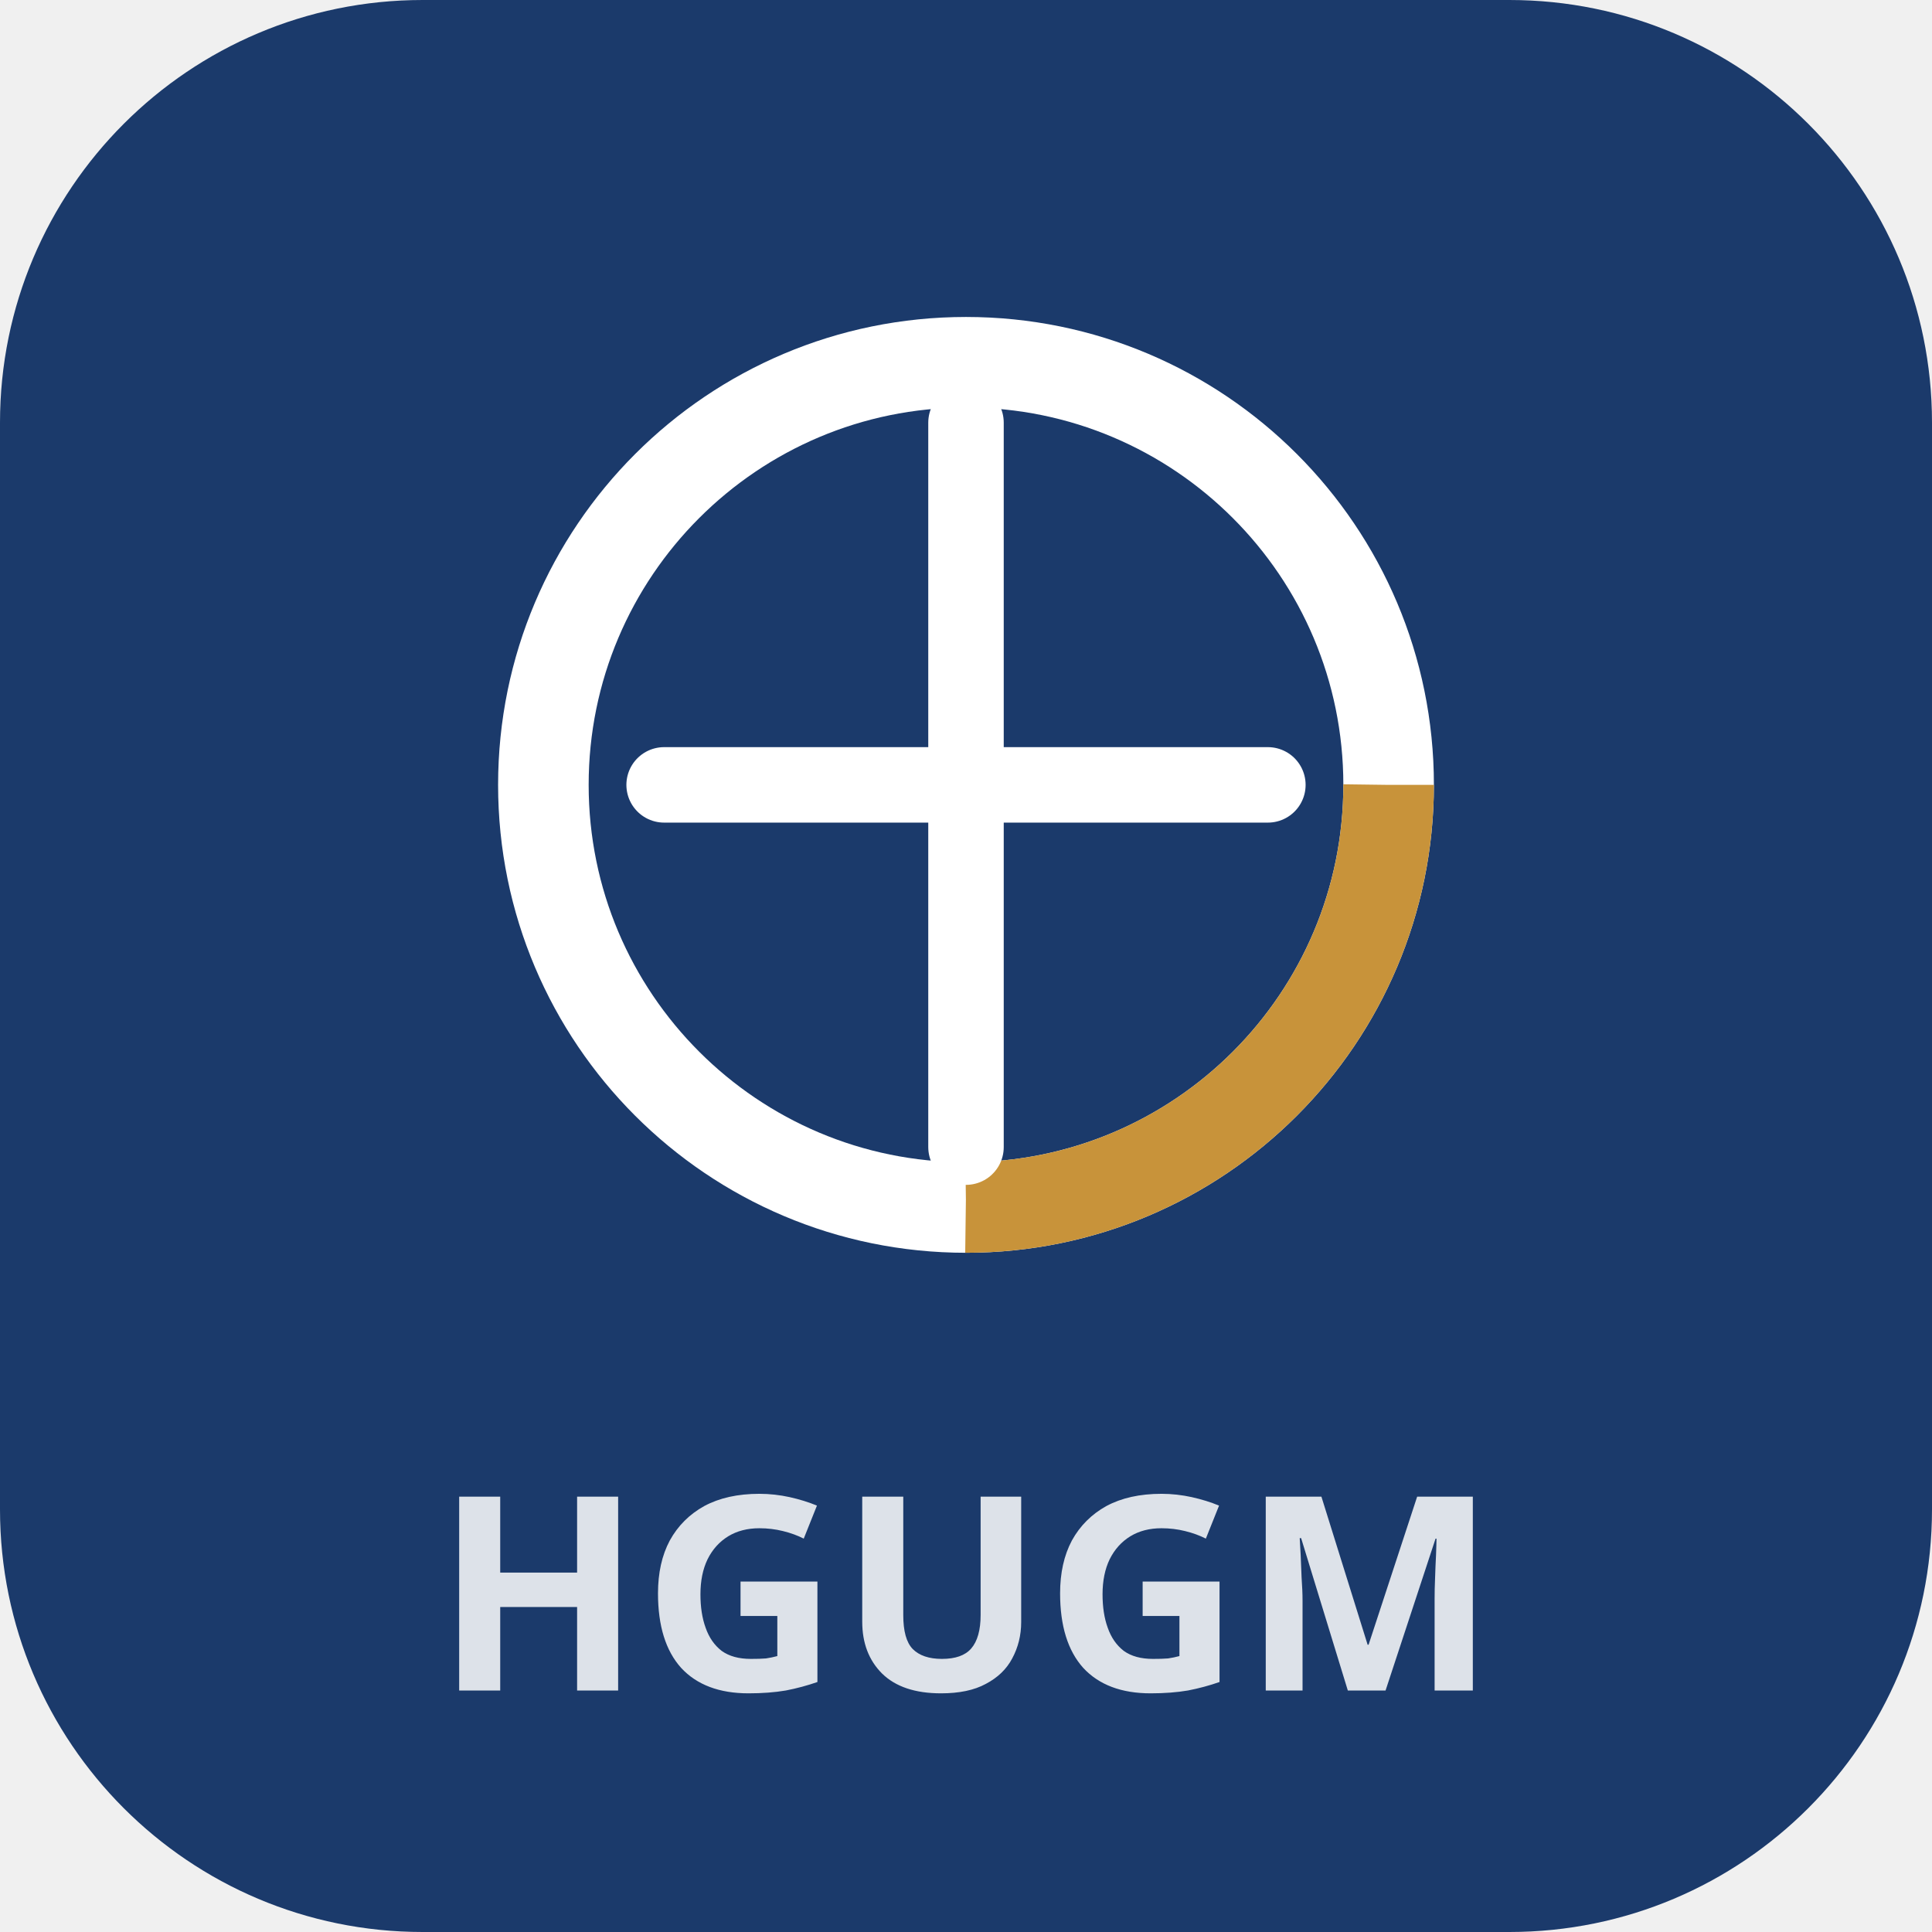
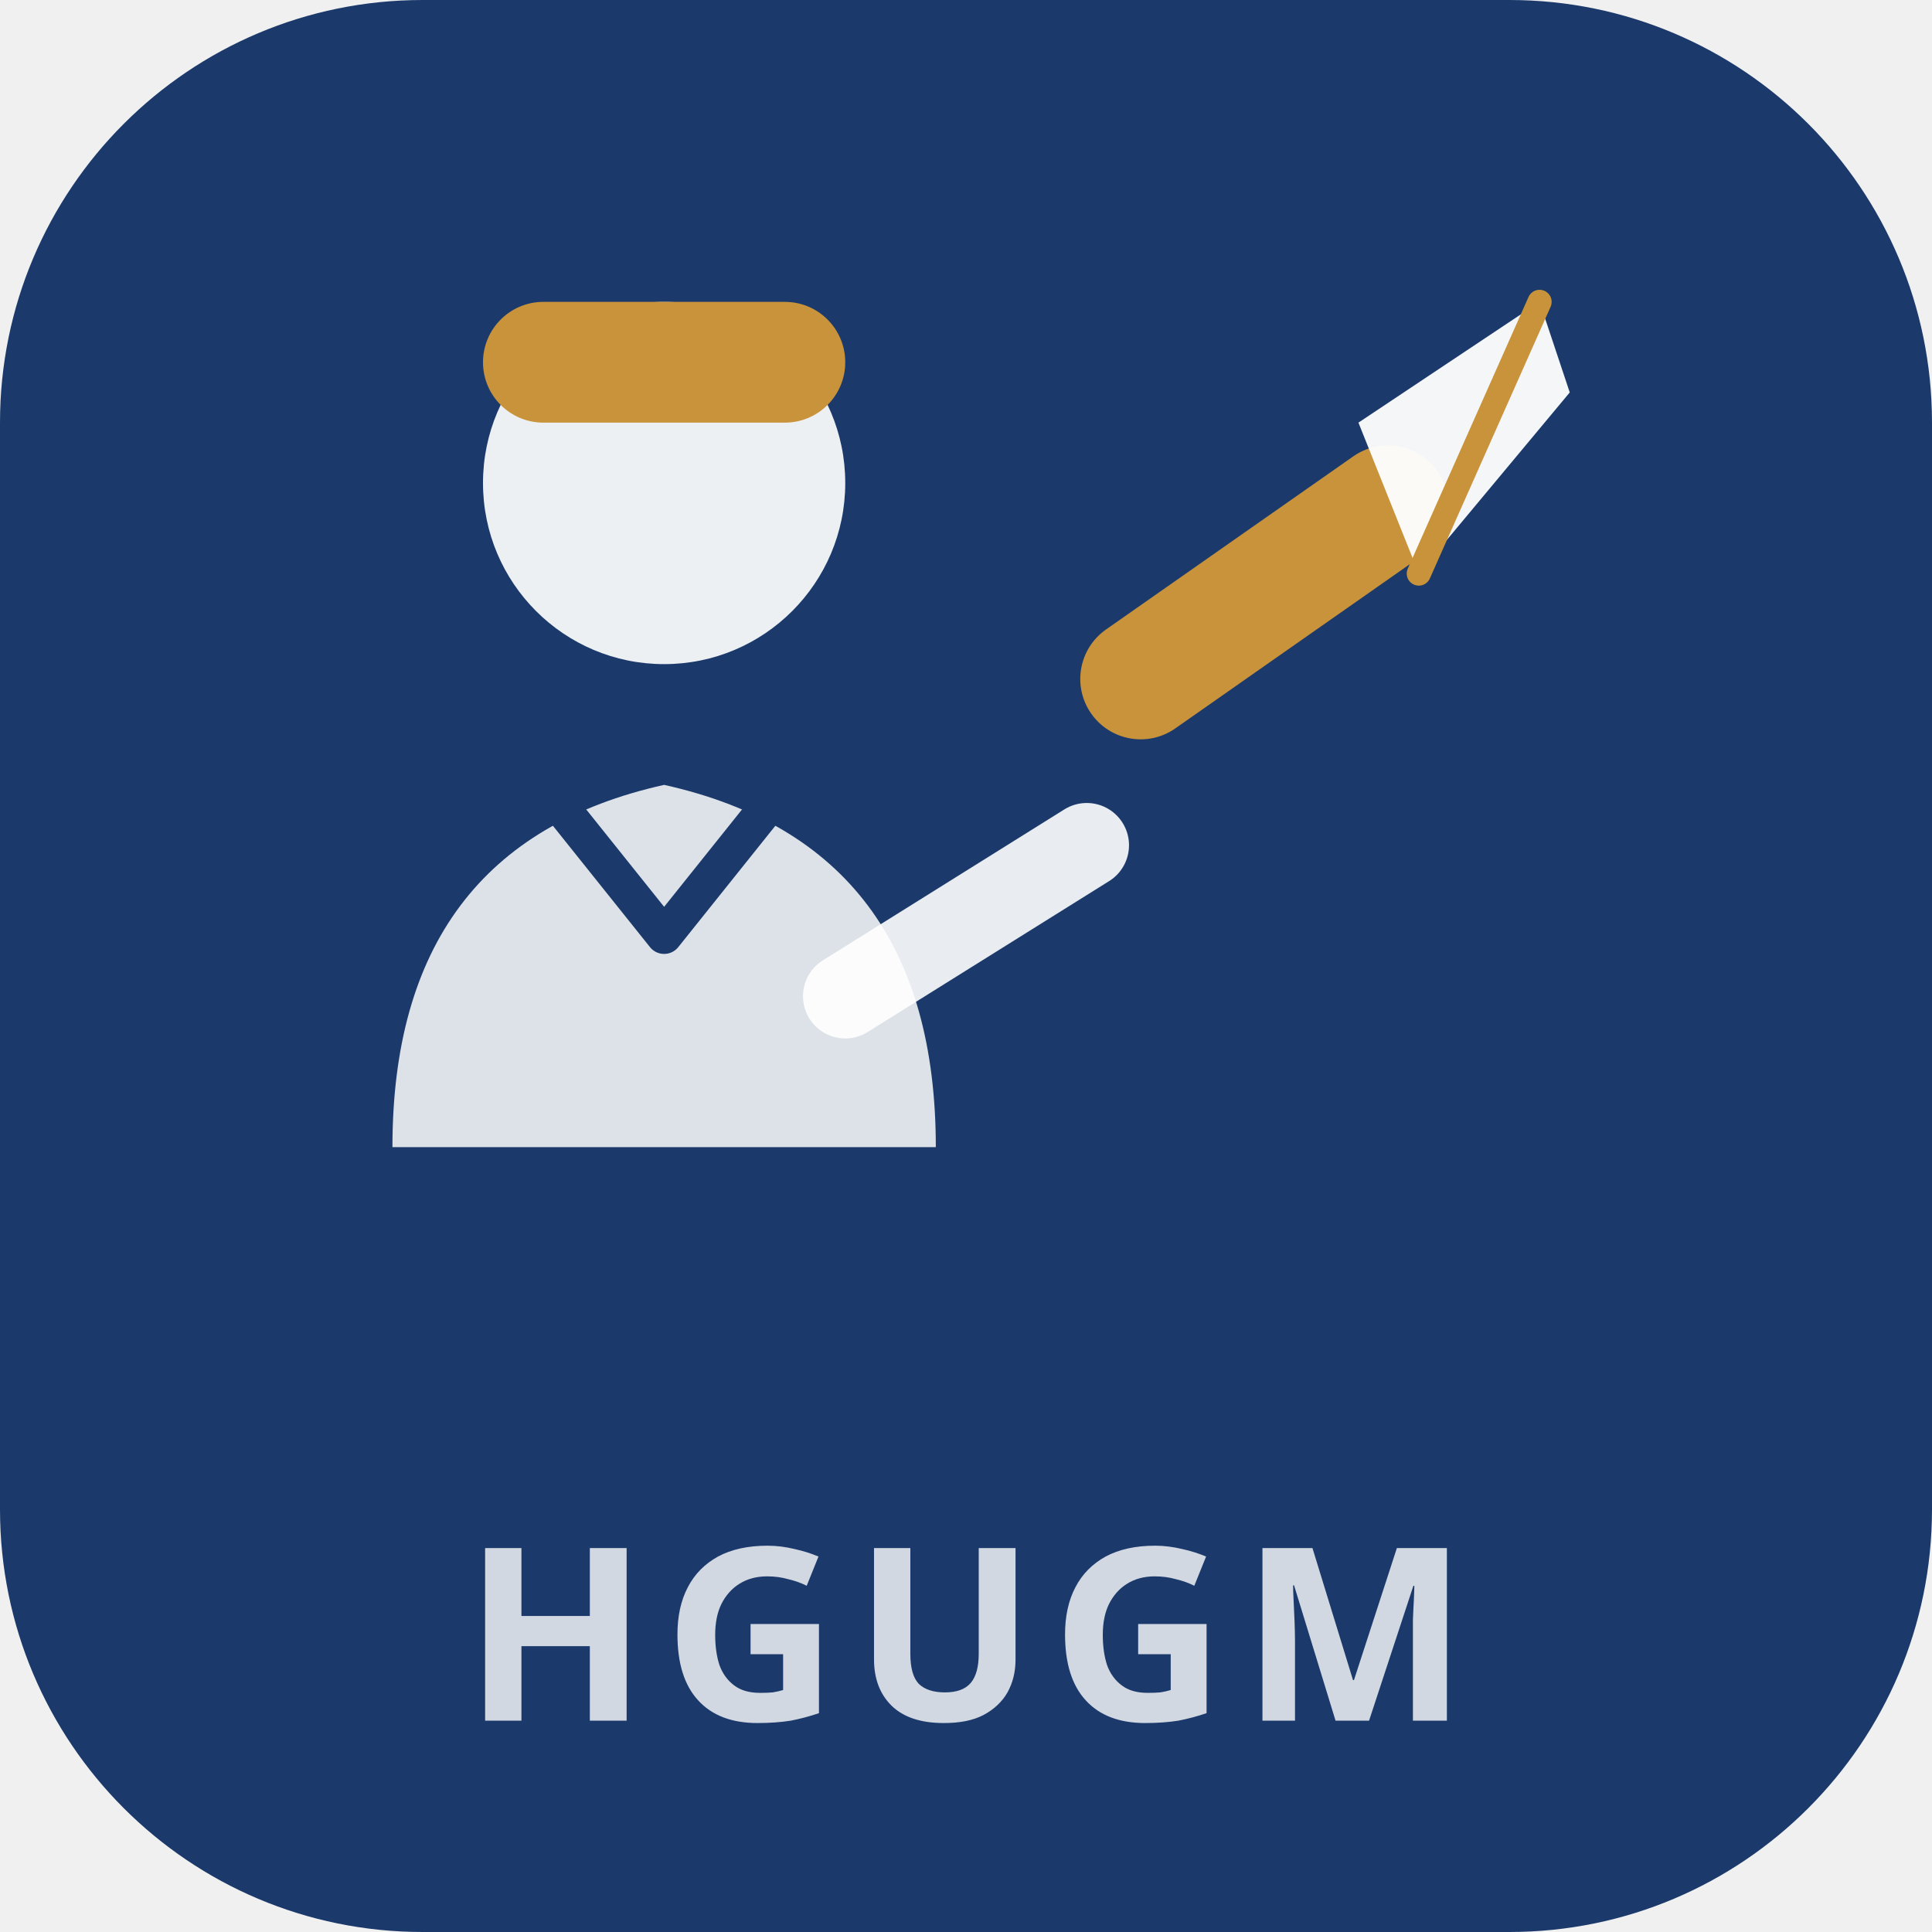
<svg xmlns="http://www.w3.org/2000/svg" viewBox="0 0 64 64">
  <rect width="64" height="64" rx="14" fill="#1B3A6B" />
-   <circle cx="32" cy="26" r="14" fill="none" stroke="white" stroke-width="3" />
-   <circle cx="32" cy="26" r="14" fill="none" stroke="#C8933A" stroke-width="3" stroke-dasharray="22 66" stroke-dashoffset="0" />
-   <line x1="32" y1="14" x2="32" y2="38" stroke="white" stroke-width="2.5" stroke-linecap="round" />
-   <line x1="22" y1="26" x2="42" y2="26" stroke="white" stroke-width="2.5" stroke-linecap="round" />
-   <text x="32" y="56" text-anchor="middle" font-family="system-ui,sans-serif" font-size="9" font-weight="700" fill="rgba(255,255,255,0.85)">HGUGM</text>
+   <circle cx="22" cy="16" r="6" fill="white" opacity="0.92" />
+   <rect x="16" y="10" width="12" height="4" rx="2" fill="#C8933A" />
+   <path d="M13 38 Q13 28 22 26 Q31 28 31 38 Z" fill="white" opacity="0.85" />
+   <path d="M18 26 L22 31 L26 26" fill="none" stroke="#1B3A6B" stroke-width="1.2" stroke-linejoin="round" />
+   <path d="M28 33 L36 28" stroke="white" stroke-width="2.8" stroke-linecap="round" opacity="0.9" />
+   <rect x="35" y="22" width="14" height="4" rx="2" fill="#C8933A" transform="rotate(-35 35 22)" />
+   <path d="M45 14 L51 10 L52 13 L47 19 Z" fill="white" opacity="0.95" />
+   <line x1="51" y1="10" x2="47" y2="19" stroke="#C8933A" stroke-width="0.8" stroke-linecap="round" />
+   <text x="32" y="57" text-anchor="middle" font-family="system-ui,sans-serif" font-size="8" font-weight="700" fill="rgba(255,255,255,0.8)" letter-spacing="0.5">HGUGM</text>
</svg>
